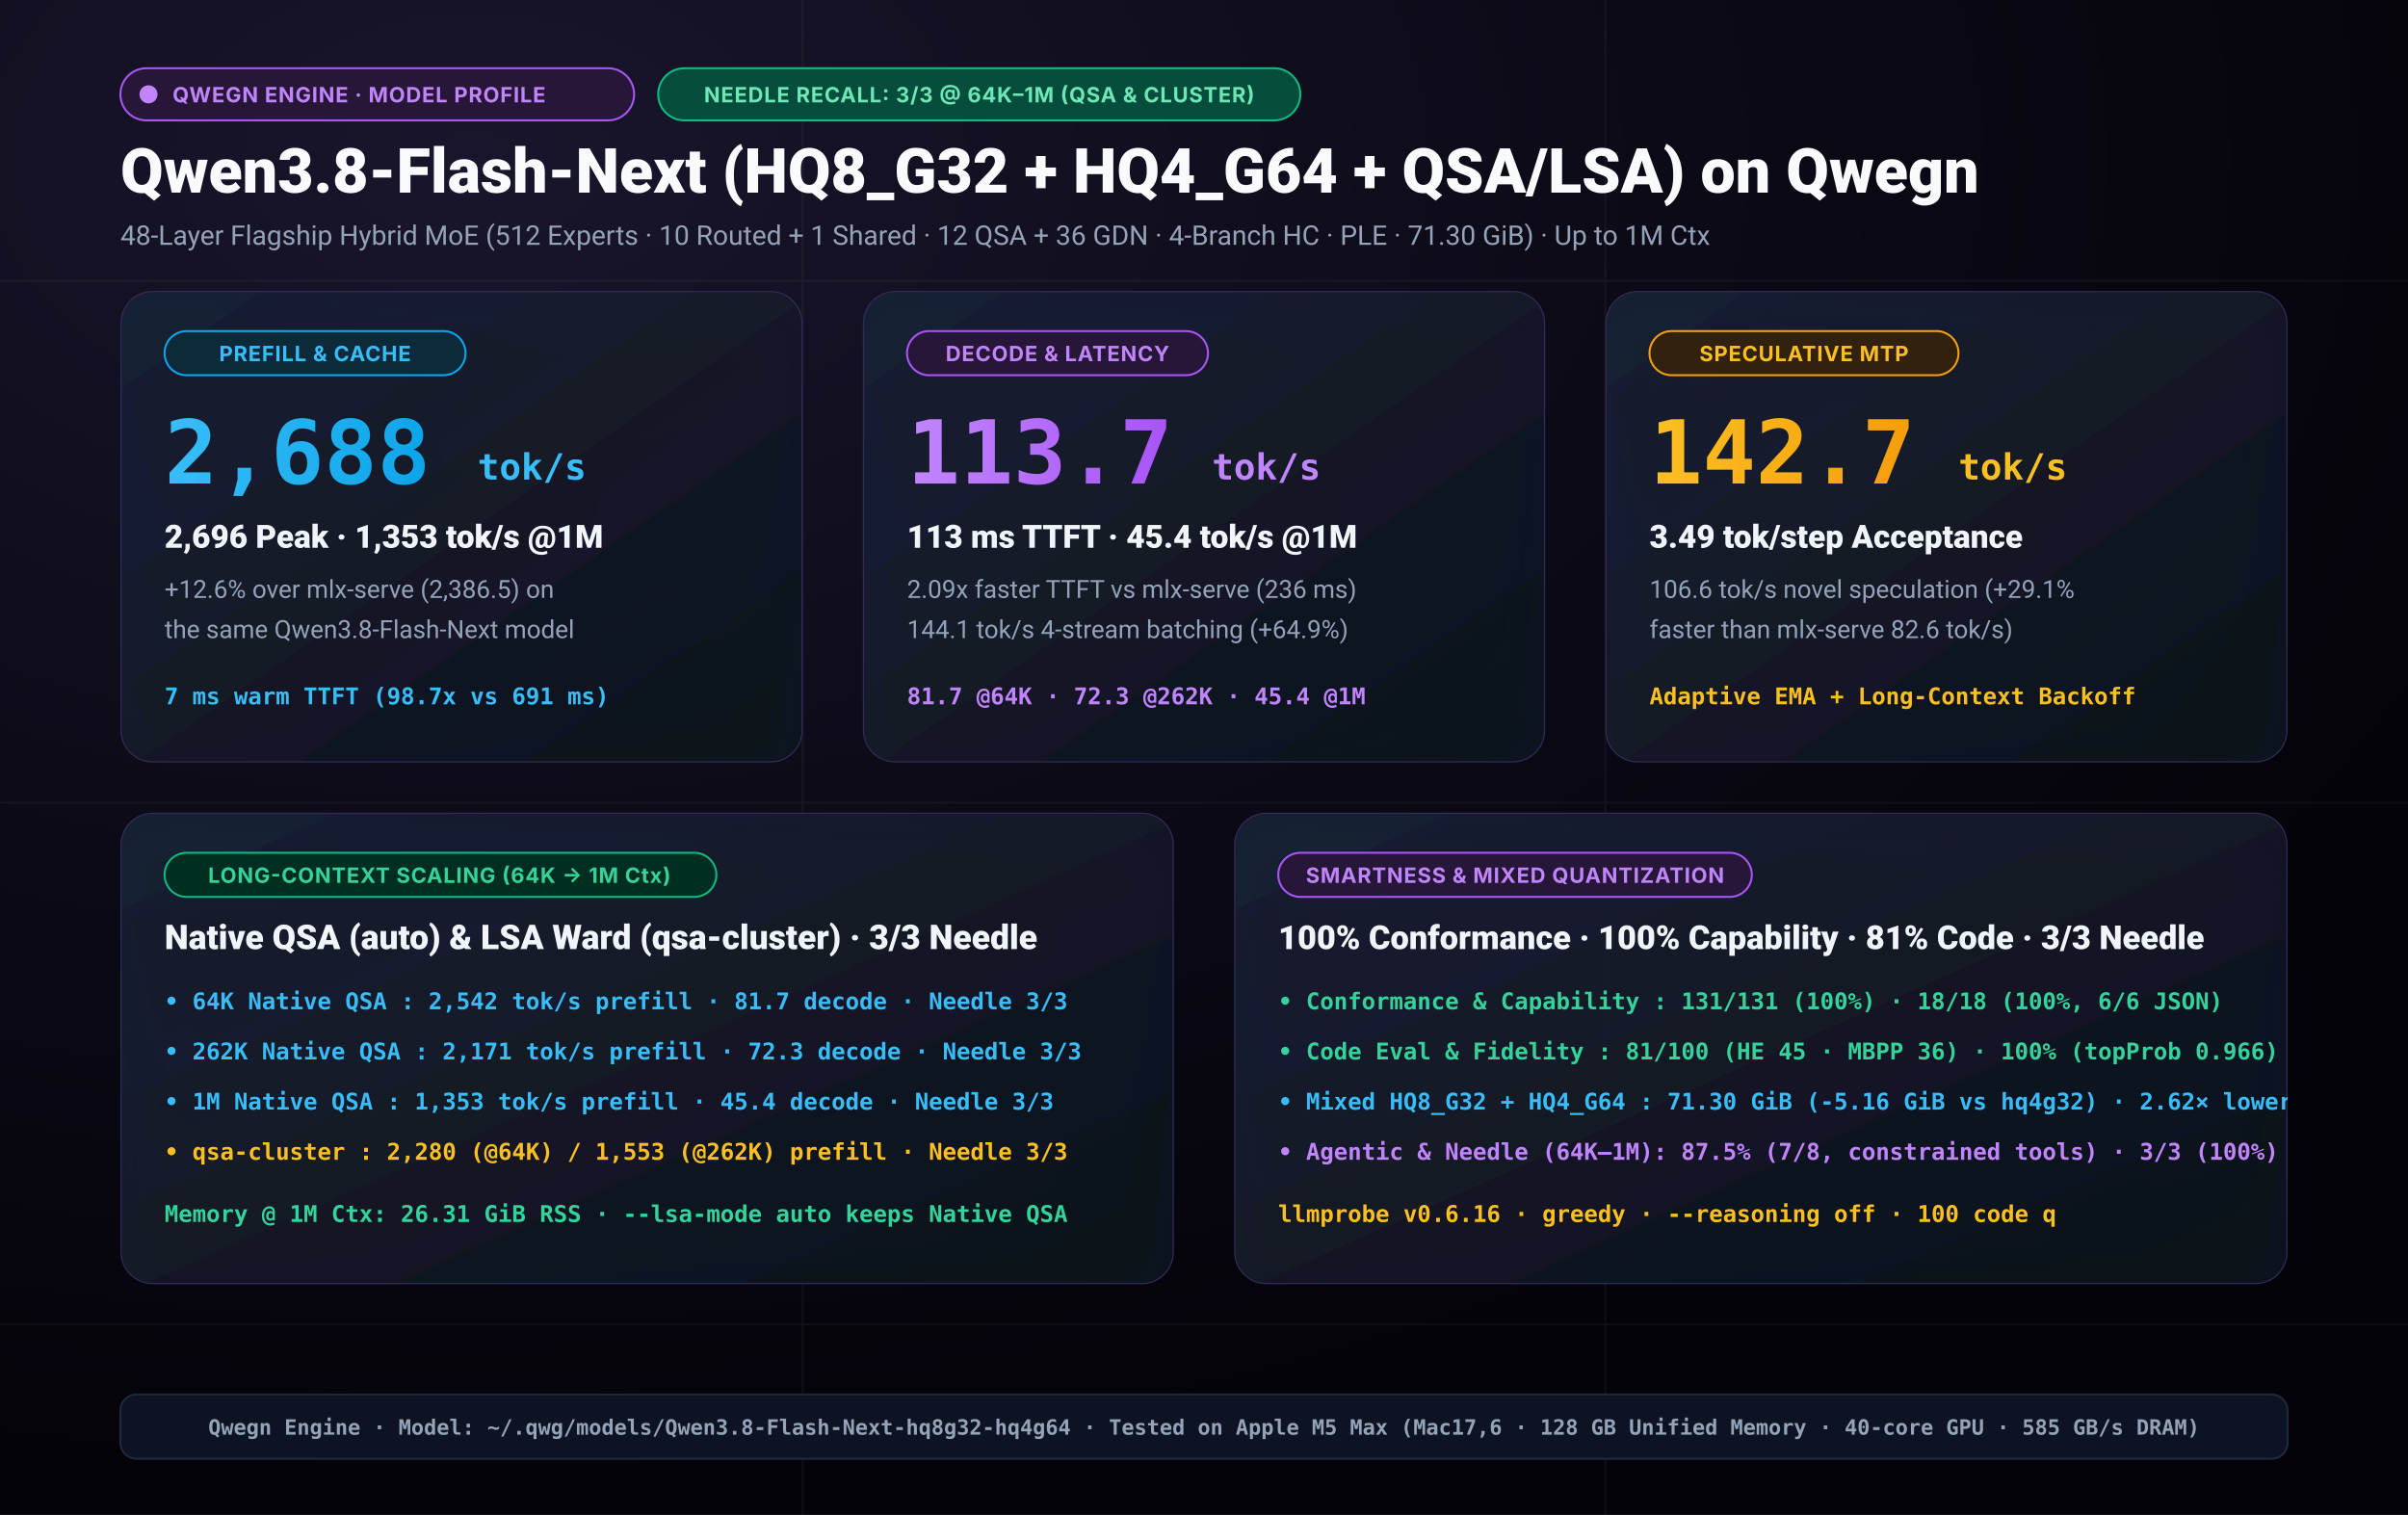
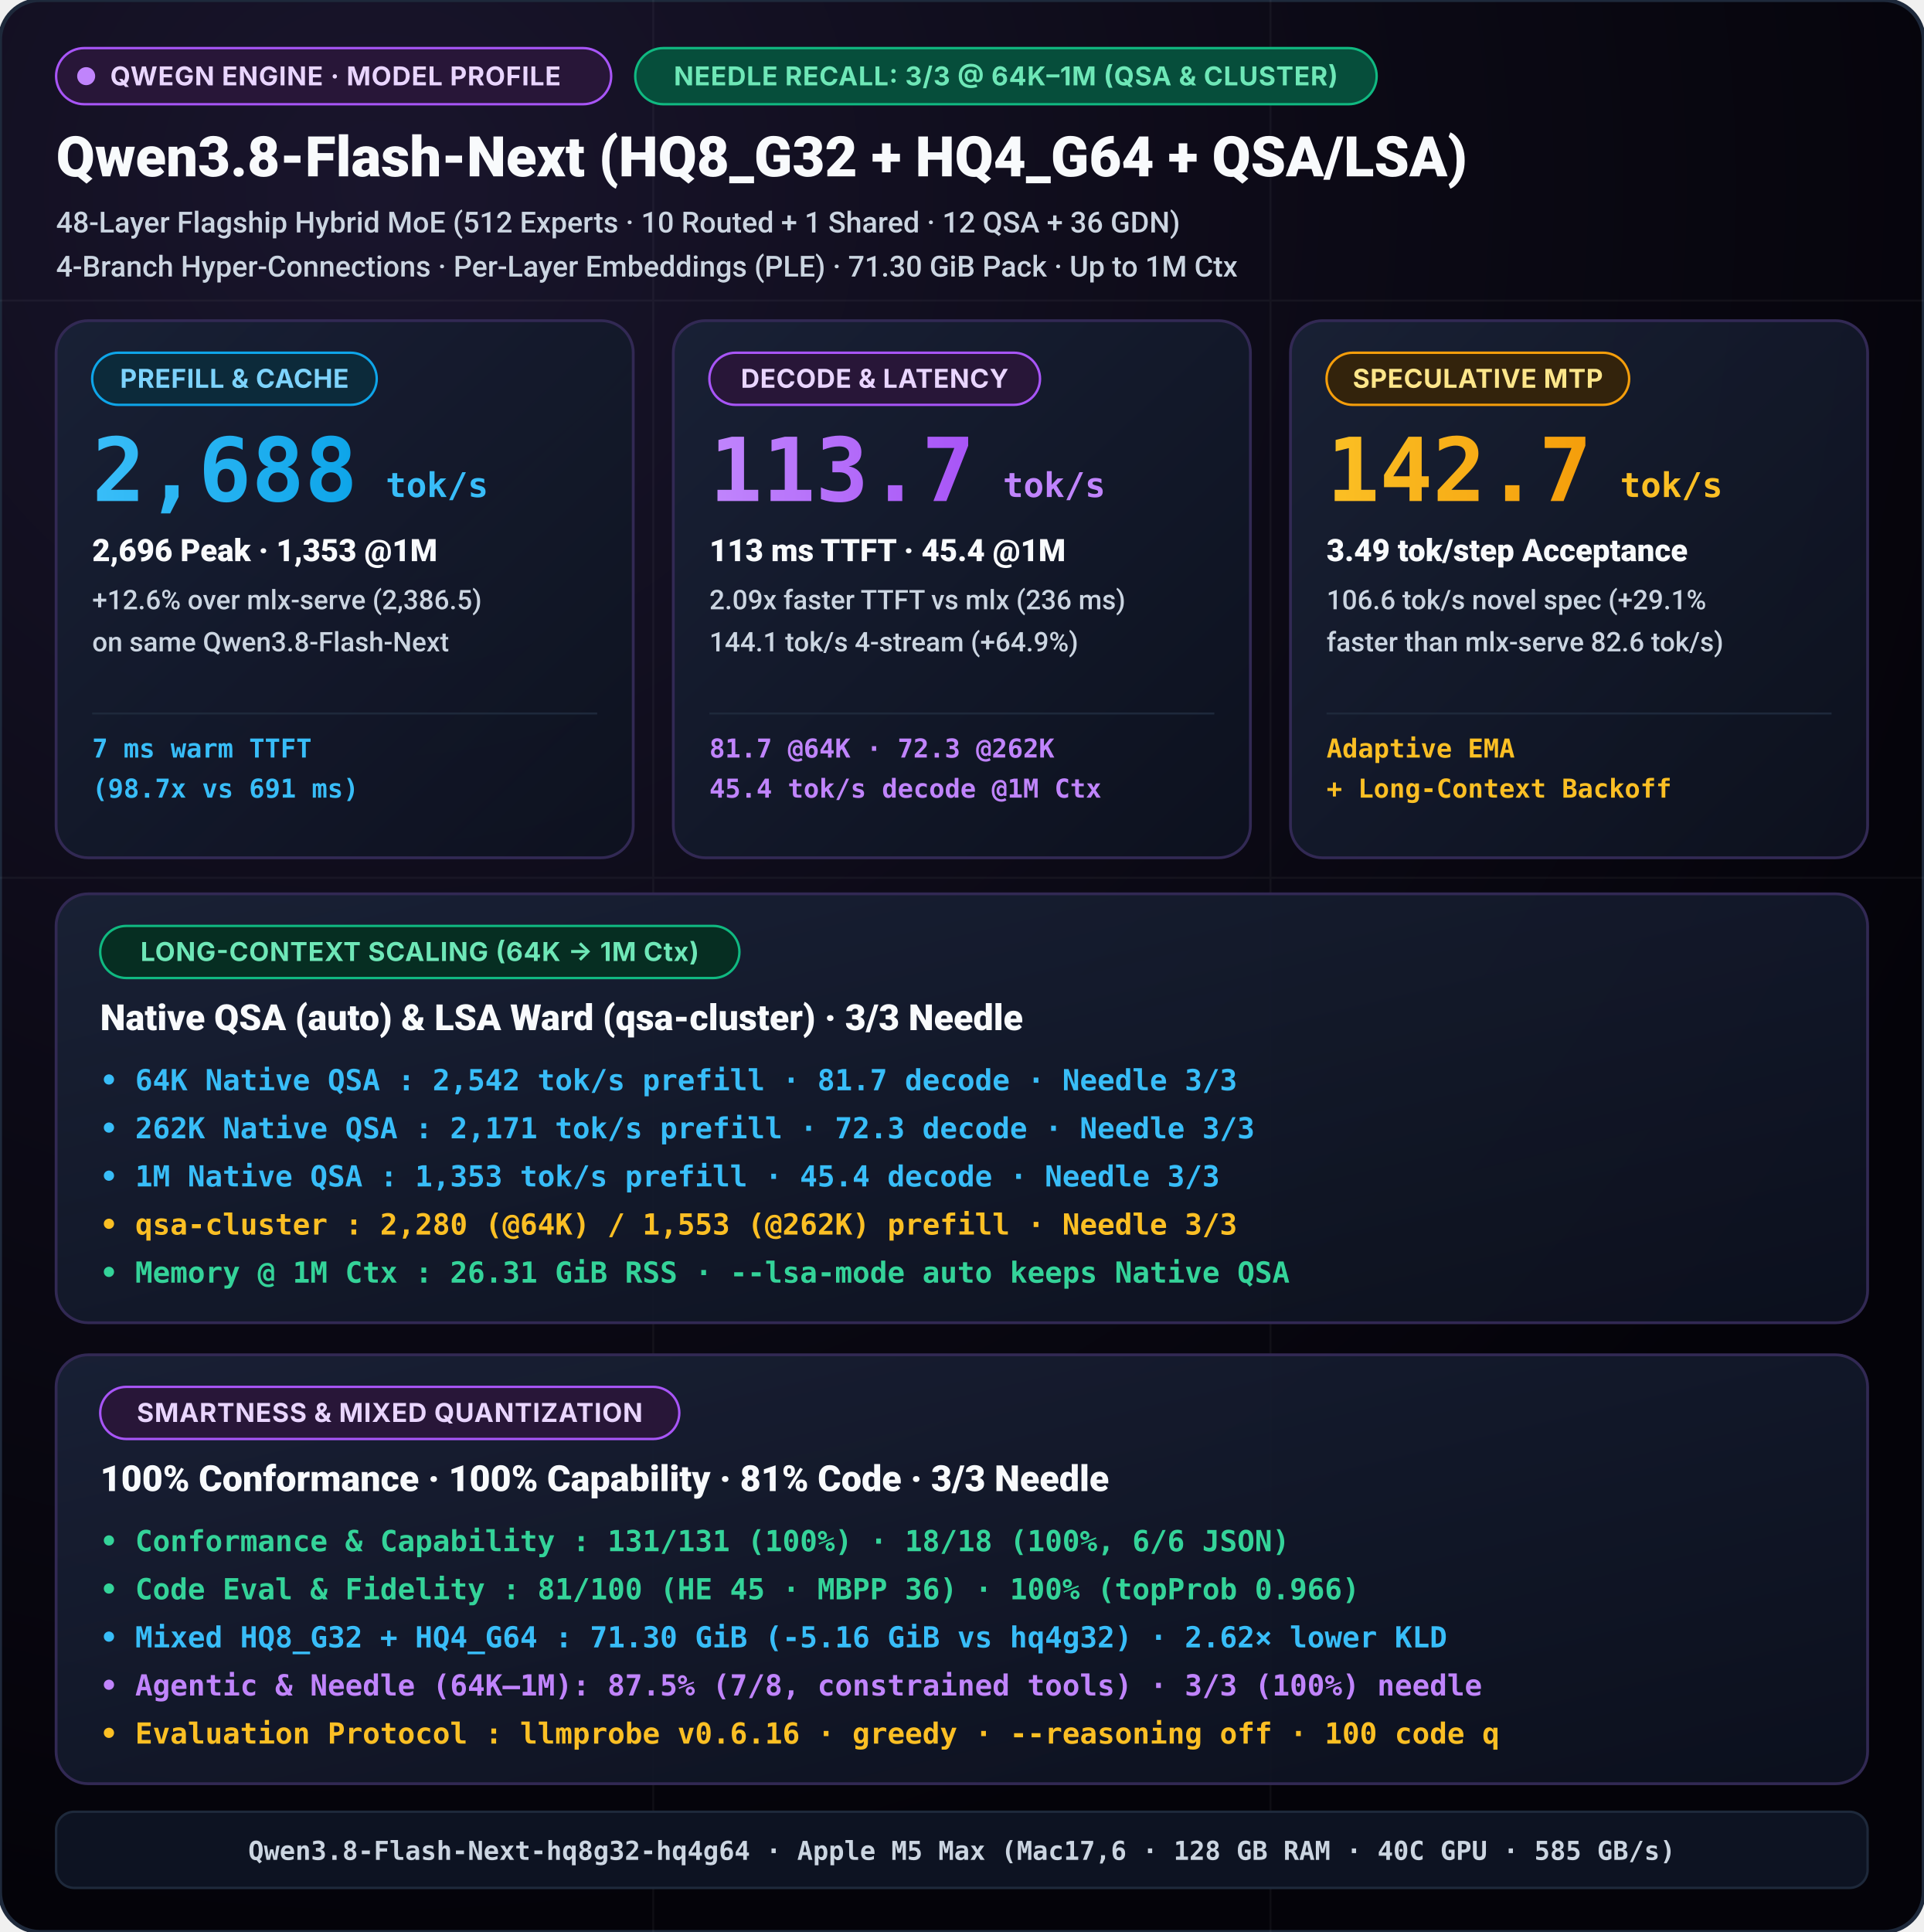
- <svg xmlns="http://www.w3.org/2000/svg" viewBox="0 0 1200 755" width="720" height="453">
+ <svg xmlns="http://www.w3.org/2000/svg" viewBox="0 0 960 964" width="960" height="964">
  <defs>
    <radialGradient id="bgGlow" cx="20%" cy="10%" r="90%">
      <stop offset="0%" stop-color="#19152c" />
      <stop offset="55%" stop-color="#0c0a16" />
      <stop offset="100%" stop-color="#040309" />
    </radialGradient>
    <linearGradient id="cardGrad" x1="0%" y1="0%" x2="100%" y2="100%">
-       <stop offset="0%" stop-color="#192136" stop-opacity="0.92" />
-       <stop offset="100%" stop-color="#0d1220" stop-opacity="0.78" />
+       <stop offset="0%" stop-color="#192136" stop-opacity="0.95" />
+       <stop offset="100%" stop-color="#0d1220" stop-opacity="0.88" />
    </linearGradient>
    <linearGradient id="cyanGrad" x1="0%" y1="0%" x2="100%" y2="0%">
      <stop offset="0%" stop-color="#38bdf8" />
      <stop offset="100%" stop-color="#0ea5e9" />
    </linearGradient>
    <linearGradient id="purpleGrad" x1="0%" y1="0%" x2="100%" y2="0%">
      <stop offset="0%" stop-color="#c084fc" />
      <stop offset="100%" stop-color="#a855f7" />
    </linearGradient>
    <linearGradient id="amberGrad" x1="0%" y1="0%" x2="100%" y2="0%">
      <stop offset="0%" stop-color="#fbbf24" />
      <stop offset="100%" stop-color="#f59e0b" />
    </linearGradient>
-     <linearGradient id="emeraldGrad" x1="0%" y1="0%" x2="100%" y2="0%">
-       <stop offset="0%" stop-color="#34d399" />
-       <stop offset="100%" stop-color="#10b981" />
-     </linearGradient>
-     <linearGradient id="roseGrad" x1="0%" y1="0%" x2="100%" y2="0%">
-       <stop offset="0%" stop-color="#fb7185" />
-       <stop offset="100%" stop-color="#e11d48" />
-     </linearGradient>
-     <linearGradient id="slateGrad" x1="0%" y1="0%" x2="100%" y2="0%">
-       <stop offset="0%" stop-color="#475569" />
-       <stop offset="100%" stop-color="#64748b" />
-     </linearGradient>
-     <filter id="shadow" x="-4%" y="-4%" width="108%" height="112%">
-       <feDropShadow dx="0" dy="10" stdDeviation="12" flood-color="#000000" flood-opacity="0.5" />
-     </filter>
-     <clipPath id="clipCard340">
-       <rect x="0" y="0" width="340" height="235" rx="16" />
-     </clipPath>
-     <clipPath id="clipCard525">
-       <rect x="0" y="0" width="525" height="235" rx="16" />
-     </clipPath>
  </defs>
  <style>
+     svg { text-rendering: geometricPrecision; -webkit-font-smoothing: antialiased; }
    .title { font-family: -apple-system, BlinkMacSystemFont, "SF Pro Display", "Segoe UI", Roboto, sans-serif; font-weight: 800; }
-     .subtitle { font-family: -apple-system, BlinkMacSystemFont, "SF Pro Text", "Segoe UI", Roboto, sans-serif; font-weight: 400; }
-     .mono { font-family: "SF Mono", Menlo, Consolas, monospace; font-weight: 600; }
-     .badge { font-family: -apple-system, BlinkMacSystemFont, "SF Pro Text", sans-serif; font-weight: 700; font-size: 10.5px; letter-spacing: 0.4px; text-transform: uppercase; }
-     .card { stroke: #322954; stroke-width: 1.25; rx: 16; }
+     .subtitle { font-family: -apple-system, BlinkMacSystemFont, "SF Pro Text", "Segoe UI", Roboto, sans-serif; font-weight: 500; }
+     .sans { font-family: -apple-system, BlinkMacSystemFont, "SF Pro Display", "Inter", "Segoe UI", system-ui, sans-serif; }
+     .mono { font-family: "SF Mono", "JetBrains Mono", Menlo, Consolas, monospace; font-weight: 600; }
  </style>
-   <rect width="1200" height="755" fill="url(#bgGlow)" />
+   <rect width="960" height="964" rx="20" fill="url(#bgGlow)" stroke="#1e293b" stroke-width="2" />
  <g opacity="0.04" stroke="#ffffff" stroke-width="1">
-     <line x1="0" y1="140" x2="1200" y2="140" />
-     <line x1="0" y1="400" x2="1200" y2="400" />
-     <line x1="0" y1="660" x2="1200" y2="660" />
-     <line x1="400" y1="0" x2="400" y2="755" />
-     <line x1="800" y1="0" x2="800" y2="755" />
+     <line x1="0" y1="150" x2="960" y2="150" />
+     <line x1="0" y1="438" x2="960" y2="438" />
+     <line x1="326" y1="0" x2="326" y2="964" />
+     <line x1="634" y1="0" x2="634" y2="964" />
  </g>
-   <g transform="translate(60, 34)">
-     <rect x="0" y="0" width="256" height="26" rx="13" fill="#281638" stroke="#a855f7" stroke-width="1" />
-     <circle cx="14" cy="13" r="4.5" fill="#c084fc" />
-     <text x="26" y="17" fill="#c084fc" class="badge">QWEGN ENGINE · MODEL PROFILE</text>
-     <rect x="268" y="0" width="320" height="26" rx="13" fill="#064e3b" stroke="#10b981" stroke-width="1" />
-     <text x="428" y="17" text-anchor="middle" fill="#6ee7b7" class="badge">NEEDLE RECALL: 3/3 @ 64K–1M (QSA &amp; CLUSTER)</text>
-     <text x="0" y="62" fill="#f8fafc" class="title" font-size="31">Qwen3.8-Flash-Next (HQ8_G32 + HQ4_G64 + QSA/LSA) on Qwegn</text>
-     <text x="0" y="88" fill="#94a3b8" class="subtitle" font-size="13.5">48-Layer Flagship Hybrid MoE (512 Experts · 10 Routed + 1 Shared · 12 QSA + 36 GDN · 4-Branch HC · PLE · 71.30 GiB) · Up to 1M Ctx</text>
+   <g transform="translate(28, 24)">
+     <rect x="0.0" y="0.0" width="277" height="28" rx="14.0" fill="#281638" stroke="#a855f7" stroke-width="1.2" />
+     <circle cx="15.0" cy="14.0" r="4.5" fill="#c084fc" />
+     <text x="27.0" y="18.6" class="sans" font-size="13" font-weight="700" fill="#e9d5ff" letter-spacing="0.3">QWEGN ENGINE · MODEL PROFILE</text>
+     <rect x="289.0" y="0.0" width="370" height="28" rx="14.0" fill="#064e3b" stroke="#10b981" stroke-width="1.2" />
+     <text x="474.0" y="18.6" text-anchor="middle" class="sans" font-size="13" font-weight="700" fill="#6ee7b7" letter-spacing="0.3">NEEDLE RECALL: 3/3 @ 64K–1M (QSA &amp; CLUSTER)</text>
+     <text x="0" y="64" fill="#f8fafc" class="title" font-size="28">Qwen3.8-Flash-Next (HQ8_G32 + HQ4_G64 + QSA/LSA)</text>
+     <text x="0" y="92" fill="#cbd5e1" class="subtitle" font-size="14.5">48-Layer Flagship Hybrid MoE (512 Experts · 10 Routed + 1 Shared · 12 QSA + 36 GDN)</text>
+     <text x="0" y="114" fill="#cbd5e1" class="subtitle" font-size="14.5">4-Branch Hyper-Connections · Per-Layer Embeddings (PLE) · 71.30 GiB Pack · Up to 1M Ctx</text>
  </g>
-   <g transform="translate(60, 145)" filter="url(#shadow)" clip-path="url(#clipCard340)">
-     <rect width="340" height="235" fill="url(#cardGrad)" class="card" />
-     <rect x="22" y="20" width="150" height="22" rx="11" fill="#0c2a3a" stroke="#0ea5e9" stroke-width="1" />
-     <text x="97" y="35" text-anchor="middle" fill="#38bdf8" class="badge">PREFILL &amp; CACHE</text>
-     <text x="22" y="96" fill="url(#cyanGrad)" class="title mono" font-size="44">2,688</text>
-     <text x="178" y="94" fill="#38bdf8" class="title mono" font-size="18">tok/s</text>
-     <text x="22" y="128" fill="#f1f5f9" class="title" font-size="16">2,696 Peak · 1,353 tok/s @1M</text>
-     <text x="22" y="153" fill="#94a3b8" class="subtitle" font-size="12.5">+12.6% over mlx-serve (2,386.5) on</text>
-     <text x="22" y="173" fill="#94a3b8" class="subtitle" font-size="12.5">the same Qwen3.8-Flash-Next model</text>
-     <text x="22" y="206" fill="#38bdf8" class="mono" font-size="11.5">7 ms warm TTFT (98.7x vs 691 ms)</text>
+   <g transform="translate(28, 160)">
+     <rect width="288" height="268" rx="16" fill="url(#cardGrad)" stroke="#322954" stroke-width="1.4" />
+     <rect x="18.0" y="16.0" width="142" height="26" rx="13.0" fill="#0c2a3a" stroke="#0ea5e9" stroke-width="1.2" />
+     <text x="89.0" y="33.5" text-anchor="middle" class="sans" font-size="13" font-weight="700" fill="#7dd3fc" letter-spacing="0.2">PREFILL &amp; CACHE</text>
+     <text x="18" y="90" fill="url(#cyanGrad)" class="title mono" font-size="44">2,688</text>
+     <text x="164.5" y="88" fill="#38bdf8" class="title mono" font-size="17">tok/s</text>
+     <text x="18" y="120" fill="#f8fafc" class="title" font-size="15.5">2,696 Peak · 1,353 @1M</text>
+     <text x="18" y="144" fill="#cbd5e1" class="subtitle" font-size="13.5">+12.6% over mlx-serve (2,386.5)</text>
+     <text x="18" y="165" fill="#cbd5e1" class="subtitle" font-size="13.5">on same Qwen3.8-Flash-Next</text>
+     <line x1="18" y1="196" x2="270" y2="196" stroke="#1e293b" stroke-width="1" />
+     <text x="18" y="218" fill="#38bdf8" class="mono" font-size="13">7 ms warm TTFT</text>
+     <text x="18" y="238" fill="#38bdf8" class="mono" font-size="13">(98.7x vs 691 ms)</text>
  </g>
-   <g transform="translate(430, 145)" filter="url(#shadow)" clip-path="url(#clipCard340)">
-     <rect width="340" height="235" fill="url(#cardGrad)" class="card" />
-     <rect x="22" y="20" width="150" height="22" rx="11" fill="#281638" stroke="#a855f7" stroke-width="1" />
-     <text x="97" y="35" text-anchor="middle" fill="#c084fc" class="badge">DECODE &amp; LATENCY</text>
-     <text x="22" y="96" fill="url(#purpleGrad)" class="title mono" font-size="44">113.7</text>
-     <text x="174" y="94" fill="#c084fc" class="title mono" font-size="18">tok/s</text>
-     <text x="22" y="128" fill="#f1f5f9" class="title" font-size="16">113 ms TTFT · 45.4 tok/s @1M</text>
-     <text x="22" y="153" fill="#94a3b8" class="subtitle" font-size="12.5">2.09x faster TTFT vs mlx-serve (236 ms)</text>
-     <text x="22" y="173" fill="#94a3b8" class="subtitle" font-size="12.5">144.1 tok/s 4-stream batching (+64.9%)</text>
-     <text x="22" y="206" fill="#c084fc" class="mono" font-size="11.5">81.7 @64K · 72.3 @262K · 45.4 @1M</text>
+   <g transform="translate(336, 160)">
+     <rect width="288" height="268" rx="16" fill="url(#cardGrad)" stroke="#322954" stroke-width="1.4" />
+     <rect x="18.0" y="16.0" width="165" height="26" rx="13.0" fill="#281638" stroke="#a855f7" stroke-width="1.2" />
+     <text x="100.5" y="33.5" text-anchor="middle" class="sans" font-size="13" font-weight="700" fill="#e9d5ff" letter-spacing="0.2">DECODE &amp; LATENCY</text>
+     <text x="18" y="90" fill="url(#purpleGrad)" class="title mono" font-size="44">113.7</text>
+     <text x="164.5" y="88" fill="#c084fc" class="title mono" font-size="17">tok/s</text>
+     <text x="18" y="120" fill="#f8fafc" class="title" font-size="15.5">113 ms TTFT · 45.4 @1M</text>
+     <text x="18" y="144" fill="#cbd5e1" class="subtitle" font-size="13.5">2.09x faster TTFT vs mlx (236 ms)</text>
+     <text x="18" y="165" fill="#cbd5e1" class="subtitle" font-size="13.5">144.1 tok/s 4-stream (+64.9%)</text>
+     <line x1="18" y1="196" x2="270" y2="196" stroke="#1e293b" stroke-width="1" />
+     <text x="18" y="218" fill="#c084fc" class="mono" font-size="13">81.7 @64K · 72.3 @262K</text>
+     <text x="18" y="238" fill="#c084fc" class="mono" font-size="13">45.4 tok/s decode @1M Ctx</text>
  </g>
-   <g transform="translate(800, 145)" filter="url(#shadow)" clip-path="url(#clipCard340)">
-     <rect width="340" height="235" fill="url(#cardGrad)" class="card" />
-     <rect x="22" y="20" width="154" height="22" rx="11" fill="#33230c" stroke="#f59e0b" stroke-width="1" />
-     <text x="99" y="35" text-anchor="middle" fill="#fbbf24" class="badge">SPECULATIVE MTP</text>
-     <text x="22" y="96" fill="url(#amberGrad)" class="title mono" font-size="44">142.7</text>
-     <text x="176" y="94" fill="#fbbf24" class="title mono" font-size="18">tok/s</text>
-     <text x="22" y="128" fill="#f1f5f9" class="title" font-size="16">3.49 tok/step Acceptance</text>
-     <text x="22" y="153" fill="#94a3b8" class="subtitle" font-size="12.5">106.6 tok/s novel speculation (+29.1%</text>
-     <text x="22" y="173" fill="#94a3b8" class="subtitle" font-size="12.5">faster than mlx-serve 82.6 tok/s)</text>
-     <text x="22" y="206" fill="#fbbf24" class="mono" font-size="11.5">Adaptive EMA + Long-Context Backoff</text>
+   <g transform="translate(644, 160)">
+     <rect width="288" height="268" rx="16" fill="url(#cardGrad)" stroke="#322954" stroke-width="1.4" />
+     <rect x="18.0" y="16.0" width="151" height="26" rx="13.0" fill="#33230c" stroke="#f59e0b" stroke-width="1.2" />
+     <text x="93.5" y="33.5" text-anchor="middle" class="sans" font-size="13" font-weight="700" fill="#fde68a" letter-spacing="0.2">SPECULATIVE MTP</text>
+     <text x="18" y="90" fill="url(#amberGrad)" class="title mono" font-size="44">142.7</text>
+     <text x="164.5" y="88" fill="#fbbf24" class="title mono" font-size="17">tok/s</text>
+     <text x="18" y="120" fill="#f8fafc" class="title" font-size="15.5">3.49 tok/step Acceptance</text>
+     <text x="18" y="144" fill="#cbd5e1" class="subtitle" font-size="13.5">106.6 tok/s novel spec (+29.1%</text>
+     <text x="18" y="165" fill="#cbd5e1" class="subtitle" font-size="13.5">faster than mlx-serve 82.6 tok/s)</text>
+     <line x1="18" y1="196" x2="270" y2="196" stroke="#1e293b" stroke-width="1" />
+     <text x="18" y="218" fill="#fbbf24" class="mono" font-size="13">Adaptive EMA</text>
+     <text x="18" y="238" fill="#fbbf24" class="mono" font-size="13">+ Long-Context Backoff</text>
  </g>
-   <g transform="translate(60, 405)" filter="url(#shadow)" clip-path="url(#clipCard525)">
-     <rect width="525" height="235" fill="url(#cardGrad)" class="card" />
-     <rect x="22" y="20" width="275" height="22" rx="11" fill="#062e22" stroke="#10b981" stroke-width="1" />
-     <text x="159" y="35" text-anchor="middle" fill="#34d399" class="badge">LONG-CONTEXT SCALING (64K → 1M Ctx)</text>
-     <text x="22" y="68" fill="#f1f5f9" class="title" font-size="17">Native QSA (auto) &amp; LSA Ward (qsa-cluster) · 3/3 Needle</text>
-     <text x="22" y="98" fill="#38bdf8" class="mono" font-size="11.5">• 64K  Native QSA : 2,542 tok/s prefill · 81.7 decode · Needle 3/3</text>
-     <text x="22" y="123" fill="#38bdf8" class="mono" font-size="11.5">• 262K Native QSA : 2,171 tok/s prefill · 72.3 decode · Needle 3/3</text>
-     <text x="22" y="148" fill="#38bdf8" class="mono" font-size="11.5">• 1M   Native QSA : 1,353 tok/s prefill · 45.4 decode · Needle 3/3</text>
-     <text x="22" y="173" fill="#fbbf24" class="mono" font-size="11.5">• qsa-cluster     : 2,280 (@64K) / 1,553 (@262K) prefill · Needle 3/3</text>
-     <text x="22" y="204" fill="#34d399" class="mono" font-size="11.5">Memory @ 1M Ctx: 26.31 GiB RSS · --lsa-mode auto keeps Native QSA</text>
+   <g transform="translate(28, 446)">
+     <rect width="904" height="214" rx="16" fill="url(#cardGrad)" stroke="#322954" stroke-width="1.4" />
+     <rect x="22.0" y="16.0" width="319" height="26" rx="13.0" fill="#062e22" stroke="#10b981" stroke-width="1.2" />
+     <text x="181.5" y="33.5" text-anchor="middle" class="sans" font-size="13" font-weight="700" fill="#6ee7b7" letter-spacing="0.3">LONG-CONTEXT SCALING (64K → 1M Ctx)</text>
+     <text x="22" y="68" fill="#f8fafc" class="title" font-size="18">Native QSA (auto) &amp; LSA Ward (qsa-cluster) · 3/3 Needle</text>
+     <text x="22" y="98" fill="#38bdf8" class="mono" font-size="14.5">• 64K  Native QSA : 2,542 tok/s prefill · 81.7 decode · Needle 3/3</text>
+     <text x="22" y="122" fill="#38bdf8" class="mono" font-size="14.5">• 262K Native QSA : 2,171 tok/s prefill · 72.3 decode · Needle 3/3</text>
+     <text x="22" y="146" fill="#38bdf8" class="mono" font-size="14.5">• 1M   Native QSA : 1,353 tok/s prefill · 45.4 decode · Needle 3/3</text>
+     <text x="22" y="170" fill="#fbbf24" class="mono" font-size="14.5">• qsa-cluster     : 2,280 (@64K) / 1,553 (@262K) prefill · Needle 3/3</text>
+     <text x="22" y="194" fill="#34d399" class="mono" font-size="14.5">• Memory @ 1M Ctx : 26.31 GiB RSS · --lsa-mode auto keeps Native QSA</text>
  </g>
-   <g transform="translate(615, 405)" filter="url(#shadow)" clip-path="url(#clipCard525)">
-     <rect width="525" height="235" fill="url(#cardGrad)" class="card" />
-     <rect x="22" y="20" width="236" height="22" rx="11" fill="#281638" stroke="#a855f7" stroke-width="1" />
-     <text x="140" y="35" text-anchor="middle" fill="#c084fc" class="badge">SMARTNESS &amp; MIXED QUANTIZATION</text>
-     <text x="22" y="68" fill="#f1f5f9" class="title" font-size="16.5">100% Conformance · 100% Capability · 81% Code · 3/3 Needle</text>
-     <text x="22" y="98" fill="#34d399" class="mono" font-size="11.5">• Conformance &amp; Capability : 131/131 (100%) · 18/18 (100%, 6/6 JSON)</text>
-     <text x="22" y="123" fill="#34d399" class="mono" font-size="11.5">• Code Eval &amp; Fidelity     : 81/100 (HE 45 · MBPP 36) · 100% (topProb 0.966)</text>
-     <text x="22" y="148" fill="#38bdf8" class="mono" font-size="11.5">• Mixed HQ8_G32 + HQ4_G64  : 71.30 GiB (-5.16 GiB vs hq4g32) · 2.62× lower KLD</text>
-     <text x="22" y="173" fill="#c084fc" class="mono" font-size="11.5">• Agentic &amp; Needle (64K–1M): 87.5% (7/8, constrained tools) · 3/3 (100%) needle</text>
-     <text x="22" y="204" fill="#fbbf24" class="mono" font-size="11.5">llmprobe v0.6.16 · greedy · --reasoning off · 100 code q</text>
+   <g transform="translate(28, 676)">
+     <rect width="904" height="214" rx="16" fill="url(#cardGrad)" stroke="#322954" stroke-width="1.4" />
+     <rect x="22.0" y="16.0" width="289" height="26" rx="13.0" fill="#281638" stroke="#a855f7" stroke-width="1.2" />
+     <text x="166.5" y="33.5" text-anchor="middle" class="sans" font-size="13" font-weight="700" fill="#e9d5ff" letter-spacing="0.3">SMARTNESS &amp; MIXED QUANTIZATION</text>
+     <text x="22" y="68" fill="#f8fafc" class="title" font-size="18">100% Conformance · 100% Capability · 81% Code · 3/3 Needle</text>
+     <text x="22" y="98" fill="#34d399" class="mono" font-size="14.5">• Conformance &amp; Capability : 131/131 (100%) · 18/18 (100%, 6/6 JSON)</text>
+     <text x="22" y="122" fill="#34d399" class="mono" font-size="14.5">• Code Eval &amp; Fidelity     : 81/100 (HE 45 · MBPP 36) · 100% (topProb 0.966)</text>
+     <text x="22" y="146" fill="#38bdf8" class="mono" font-size="14.5">• Mixed HQ8_G32 + HQ4_G64  : 71.30 GiB (-5.16 GiB vs hq4g32) · 2.62× lower KLD</text>
+     <text x="22" y="170" fill="#c084fc" class="mono" font-size="14.5">• Agentic &amp; Needle (64K–1M): 87.5% (7/8, constrained tools) · 3/3 (100%) needle</text>
+     <text x="22" y="194" fill="#fbbf24" class="mono" font-size="14.5">• Evaluation Protocol      : llmprobe v0.6.16 · greedy · --reasoning off · 100 code q</text>
  </g>
-   <g transform="translate(60, 695)">
-     <rect x="0" y="0" width="1080" height="32" rx="8" fill="#0d1322" stroke="#1e293b" stroke-width="1" />
-     <text x="540" y="20" text-anchor="middle" fill="#94a3b8" class="mono" font-size="10.5">Qwegn Engine · Model: ~/.qwg/models/Qwen3.8-Flash-Next-hq8g32-hq4g64 · Tested on Apple M5 Max (Mac17,6 · 128 GB Unified Memory · 40-core GPU · 585 GB/s DRAM)</text>
+   <g transform="translate(28, 904)">
+     <rect x="0" y="0" width="904" height="38" rx="9" fill="#0d1322" stroke="#1e293b" stroke-width="1.2" />
+     <text x="452" y="24" text-anchor="middle" fill="#cbd5e1" class="mono" font-size="13">Qwen3.8-Flash-Next-hq8g32-hq4g64 · Apple M5 Max (Mac17,6 · 128 GB RAM · 40C GPU · 585 GB/s)</text>
  </g>
</svg>
